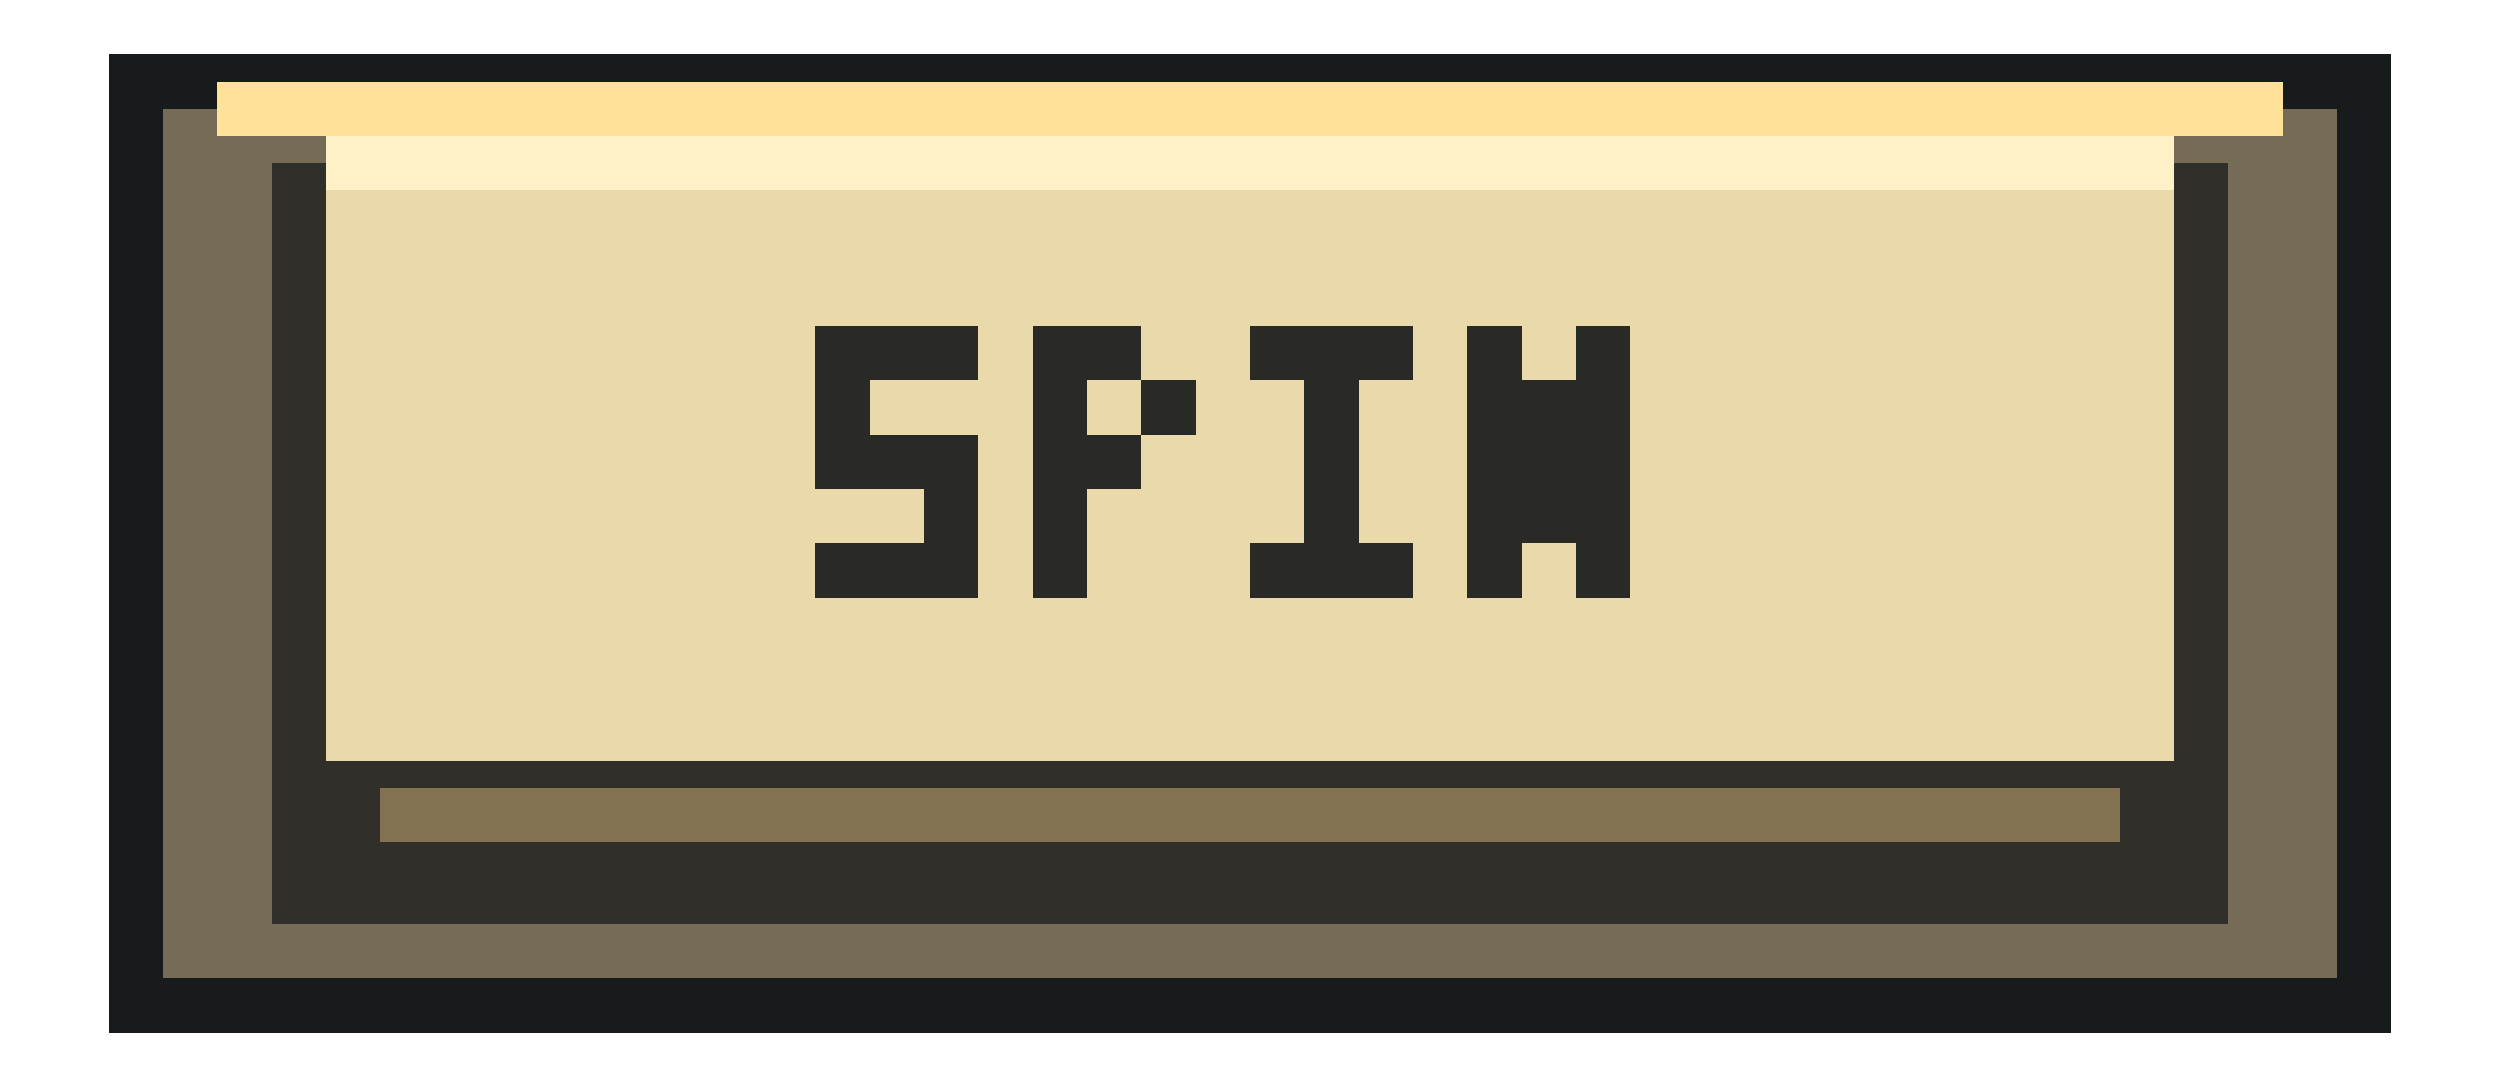
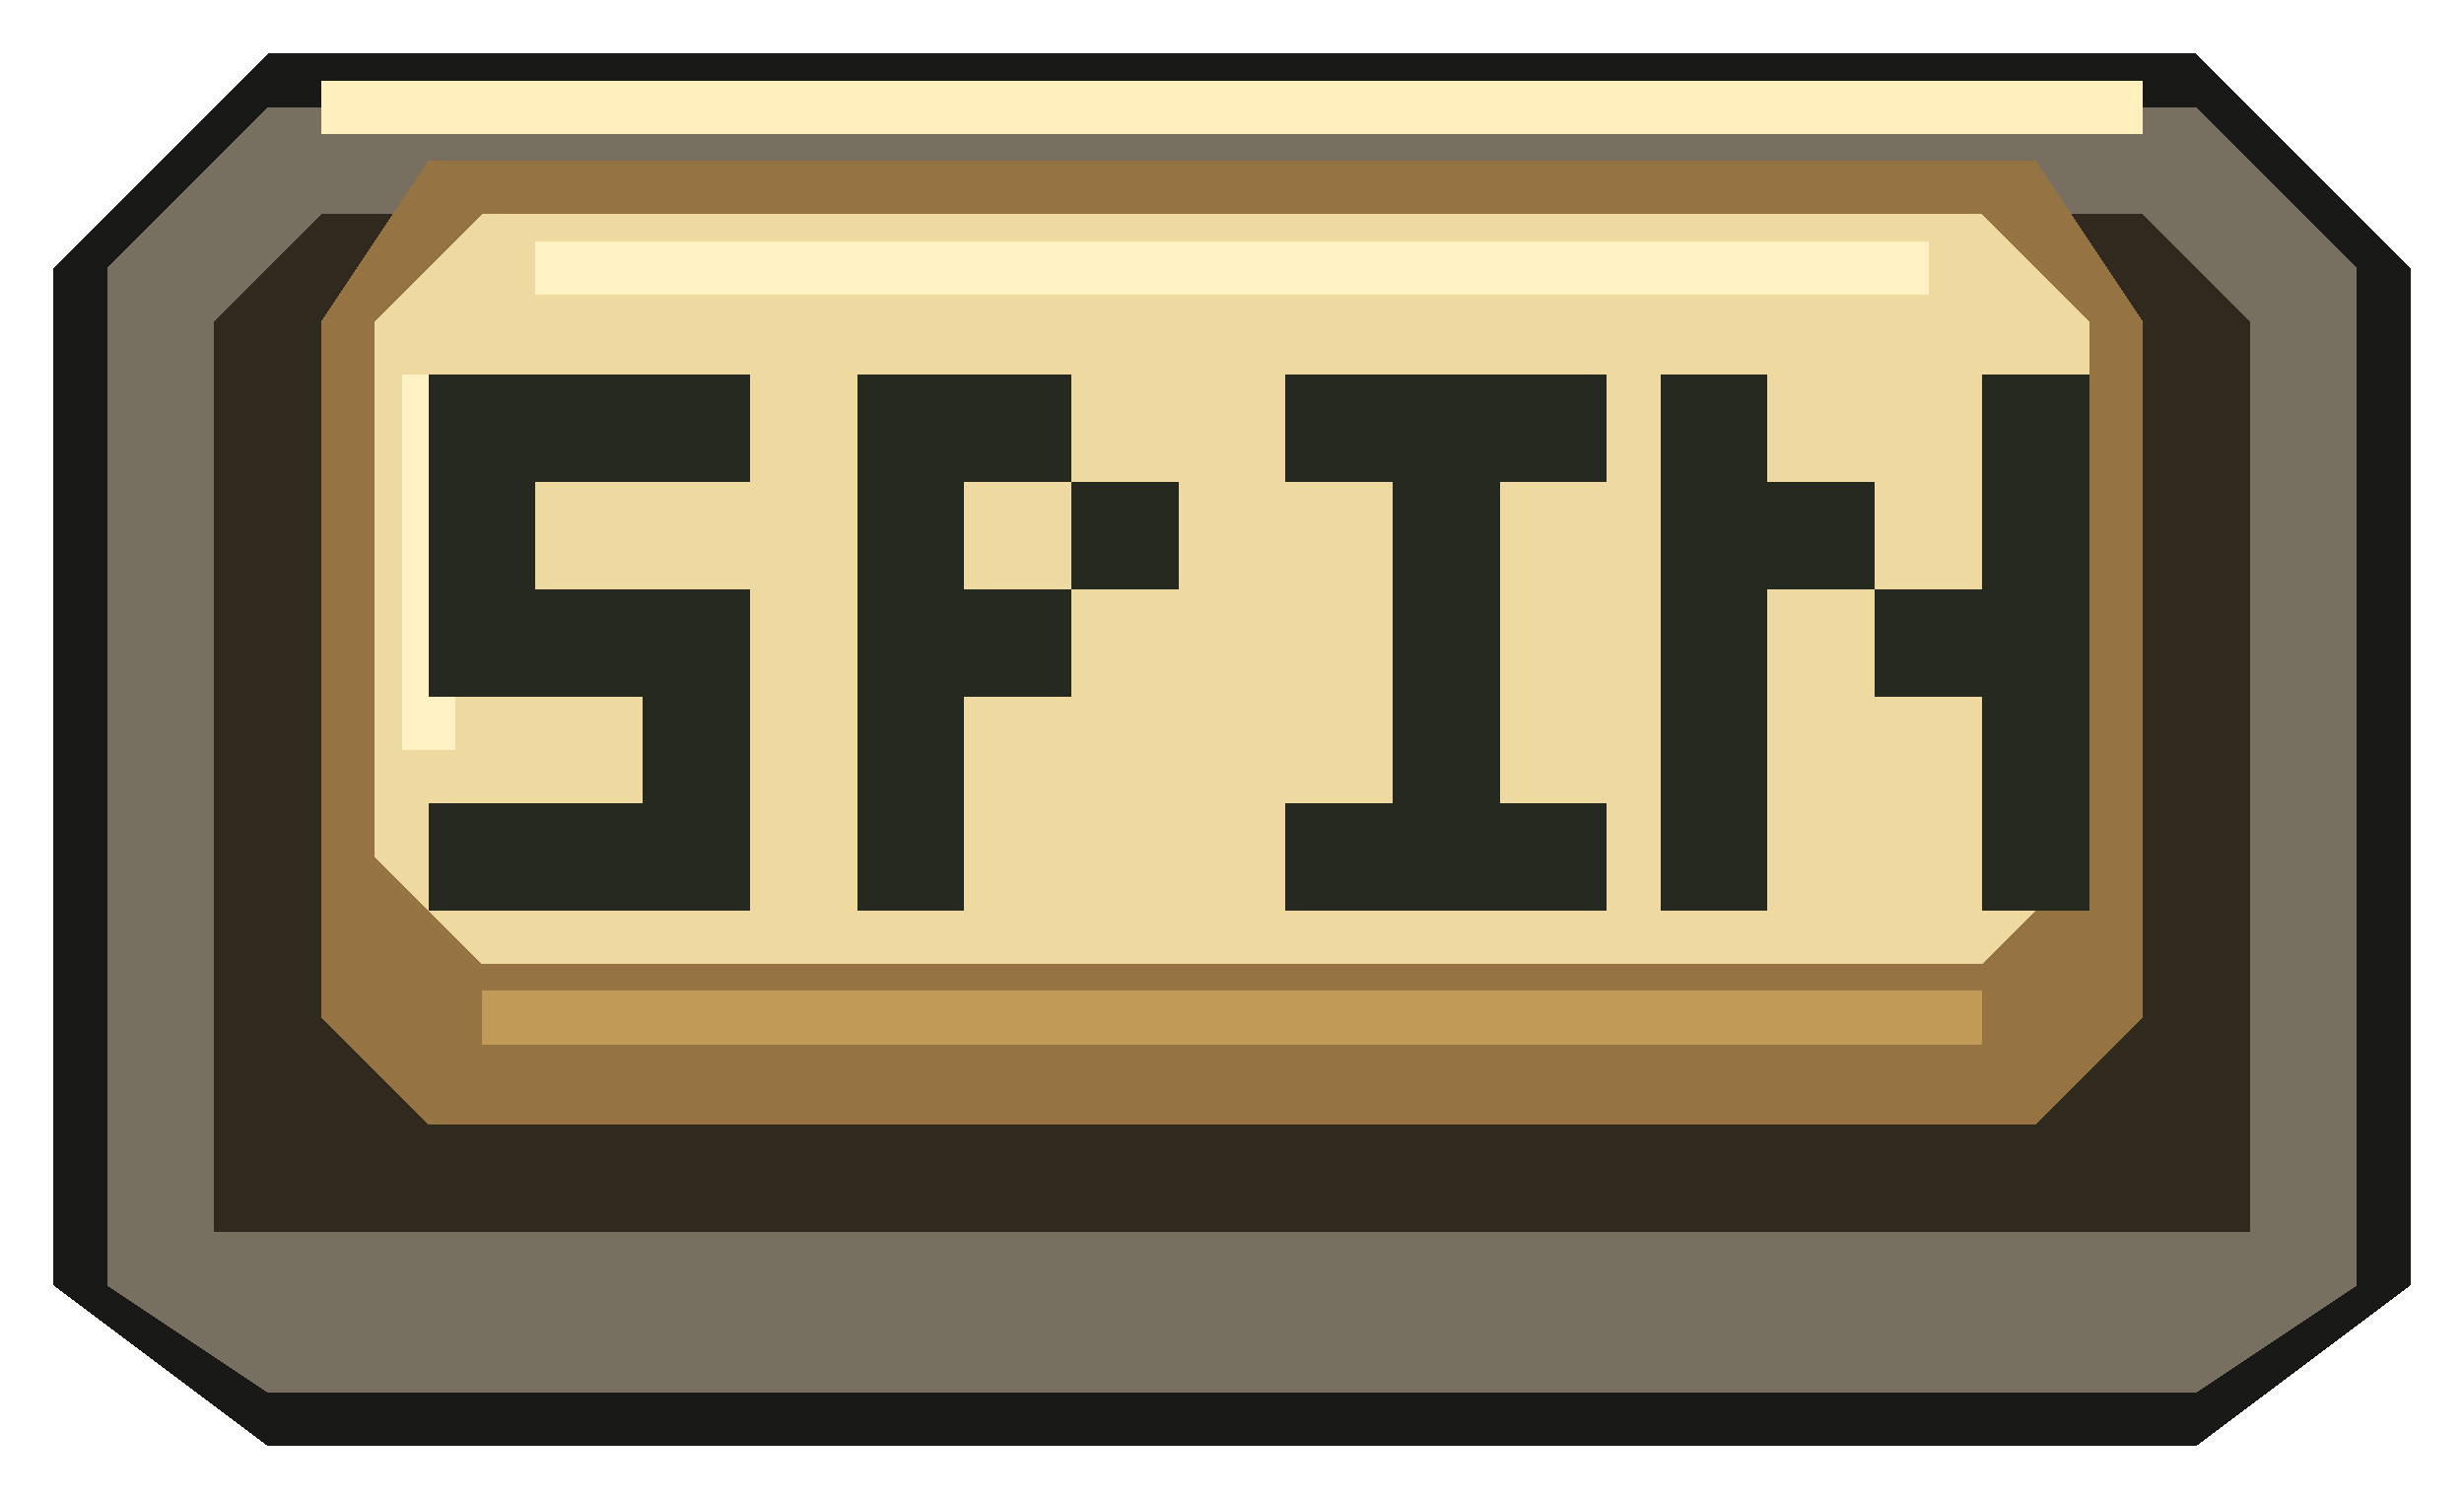
- <svg xmlns="http://www.w3.org/2000/svg" width="46" height="20" viewBox="0 0 46 20" shape-rendering="crispEdges">
-   <rect x="2" y="1" width="42" height="18" fill="#171b1c" />
-   <rect x="3" y="2" width="40" height="16" fill="#756b57" />
-   <rect x="5" y="3" width="36" height="14" fill="#302f29" />
-   <rect x="6" y="3" width="34" height="11" fill="#ead9aa" />
-   <path d="M6 3H40" stroke="#fff1c7" />
-   <path d="M7 15H39" stroke="#827252" />
-   <rect x="15" y="6" width="1" height="1" fill="#292a25" />
-   <rect x="16" y="6" width="1" height="1" fill="#292a25" />
-   <rect x="17" y="6" width="1" height="1" fill="#292a25" />
-   <rect x="15" y="7" width="1" height="1" fill="#292a25" />
-   <rect x="15" y="8" width="1" height="1" fill="#292a25" />
-   <rect x="16" y="8" width="1" height="1" fill="#292a25" />
-   <rect x="17" y="8" width="1" height="1" fill="#292a25" />
-   <rect x="17" y="9" width="1" height="1" fill="#292a25" />
-   <rect x="15" y="10" width="1" height="1" fill="#292a25" />
-   <rect x="16" y="10" width="1" height="1" fill="#292a25" />
-   <rect x="17" y="10" width="1" height="1" fill="#292a25" />
-   <rect x="19" y="6" width="1" height="1" fill="#292a25" />
-   <rect x="20" y="6" width="1" height="1" fill="#292a25" />
-   <rect x="19" y="7" width="1" height="1" fill="#292a25" />
-   <rect x="21" y="7" width="1" height="1" fill="#292a25" />
-   <rect x="19" y="8" width="1" height="1" fill="#292a25" />
-   <rect x="20" y="8" width="1" height="1" fill="#292a25" />
-   <rect x="19" y="9" width="1" height="1" fill="#292a25" />
-   <rect x="19" y="10" width="1" height="1" fill="#292a25" />
-   <rect x="23" y="6" width="1" height="1" fill="#292a25" />
-   <rect x="24" y="6" width="1" height="1" fill="#292a25" />
-   <rect x="25" y="6" width="1" height="1" fill="#292a25" />
-   <rect x="24" y="7" width="1" height="1" fill="#292a25" />
-   <rect x="24" y="8" width="1" height="1" fill="#292a25" />
-   <rect x="24" y="9" width="1" height="1" fill="#292a25" />
-   <rect x="23" y="10" width="1" height="1" fill="#292a25" />
-   <rect x="24" y="10" width="1" height="1" fill="#292a25" />
-   <rect x="25" y="10" width="1" height="1" fill="#292a25" />
-   <rect x="27" y="6" width="1" height="1" fill="#292a25" />
-   <rect x="29" y="6" width="1" height="1" fill="#292a25" />
-   <rect x="27" y="7" width="1" height="1" fill="#292a25" />
-   <rect x="28" y="7" width="1" height="1" fill="#292a25" />
-   <rect x="29" y="7" width="1" height="1" fill="#292a25" />
-   <rect x="27" y="8" width="1" height="1" fill="#292a25" />
-   <rect x="28" y="8" width="1" height="1" fill="#292a25" />
-   <rect x="29" y="8" width="1" height="1" fill="#292a25" />
-   <rect x="27" y="9" width="1" height="1" fill="#292a25" />
-   <rect x="28" y="9" width="1" height="1" fill="#292a25" />
-   <rect x="29" y="9" width="1" height="1" fill="#292a25" />
-   <rect x="27" y="10" width="1" height="1" fill="#292a25" />
-   <rect x="29" y="10" width="1" height="1" fill="#292a25" />
-   <path d="M4 2H42" stroke="#ffe29a" />
+ <svg xmlns="http://www.w3.org/2000/svg" width="46" height="28" viewBox="0 0 46 28" shape-rendering="crispEdges">
+   <path d="M5 1H41L45 5V24L41 27H5L1 24V5Z" fill="#191a17" />
+   <path d="M5 2H41L44 5V24L41 26H5L2 24V5Z" fill="#777060" />
+   <path d="M6 4H40L42 6V23H4V6Z" fill="#302a1e" />
+   <path d="M8 3H38L40 6V19L38 21H8L6 19V6Z" fill="#967343" />
+   <path d="M9 4H37L39 6V16L37 18H9L7 16V6Z" fill="#eed9a1" />
+   <path d="M10 5H36 M8 7V14" stroke="#fff1c3" />
+   <path d="M9 19H37" stroke="#c19a57" />
+   <rect x="8" y="7" width="2" height="2" fill="#252920" />
+   <rect x="10" y="7" width="2" height="2" fill="#252920" />
+   <rect x="12" y="7" width="2" height="2" fill="#252920" />
+   <rect x="8" y="9" width="2" height="2" fill="#252920" />
+   <rect x="8" y="11" width="2" height="2" fill="#252920" />
+   <rect x="10" y="11" width="2" height="2" fill="#252920" />
+   <rect x="12" y="11" width="2" height="2" fill="#252920" />
+   <rect x="12" y="13" width="2" height="2" fill="#252920" />
+   <rect x="8" y="15" width="2" height="2" fill="#252920" />
+   <rect x="10" y="15" width="2" height="2" fill="#252920" />
+   <rect x="12" y="15" width="2" height="2" fill="#252920" />
+   <rect x="16" y="7" width="2" height="2" fill="#252920" />
+   <rect x="18" y="7" width="2" height="2" fill="#252920" />
+   <rect x="16" y="9" width="2" height="2" fill="#252920" />
+   <rect x="20" y="9" width="2" height="2" fill="#252920" />
+   <rect x="16" y="11" width="2" height="2" fill="#252920" />
+   <rect x="18" y="11" width="2" height="2" fill="#252920" />
+   <rect x="16" y="13" width="2" height="2" fill="#252920" />
+   <rect x="16" y="15" width="2" height="2" fill="#252920" />
+   <rect x="24" y="7" width="2" height="2" fill="#252920" />
+   <rect x="26" y="7" width="2" height="2" fill="#252920" />
+   <rect x="28" y="7" width="2" height="2" fill="#252920" />
+   <rect x="26" y="9" width="2" height="2" fill="#252920" />
+   <rect x="26" y="11" width="2" height="2" fill="#252920" />
+   <rect x="26" y="13" width="2" height="2" fill="#252920" />
+   <rect x="24" y="15" width="2" height="2" fill="#252920" />
+   <rect x="26" y="15" width="2" height="2" fill="#252920" />
+   <rect x="28" y="15" width="2" height="2" fill="#252920" />
+   <path d="M6 2H40" stroke="#fff0be" />
+   <rect x="31" y="7" width="2" height="2" fill="#252920" />
+   <rect x="37" y="7" width="2" height="2" fill="#252920" />
+   <rect x="31" y="9" width="2" height="2" fill="#252920" />
+   <rect x="33" y="9" width="2" height="2" fill="#252920" />
+   <rect x="37" y="9" width="2" height="2" fill="#252920" />
+   <rect x="31" y="11" width="2" height="2" fill="#252920" />
+   <rect x="35" y="11" width="2" height="2" fill="#252920" />
+   <rect x="37" y="11" width="2" height="2" fill="#252920" />
+   <rect x="31" y="13" width="2" height="2" fill="#252920" />
+   <rect x="37" y="13" width="2" height="2" fill="#252920" />
+   <rect x="31" y="15" width="2" height="2" fill="#252920" />
+   <rect x="37" y="15" width="2" height="2" fill="#252920" />
</svg>
